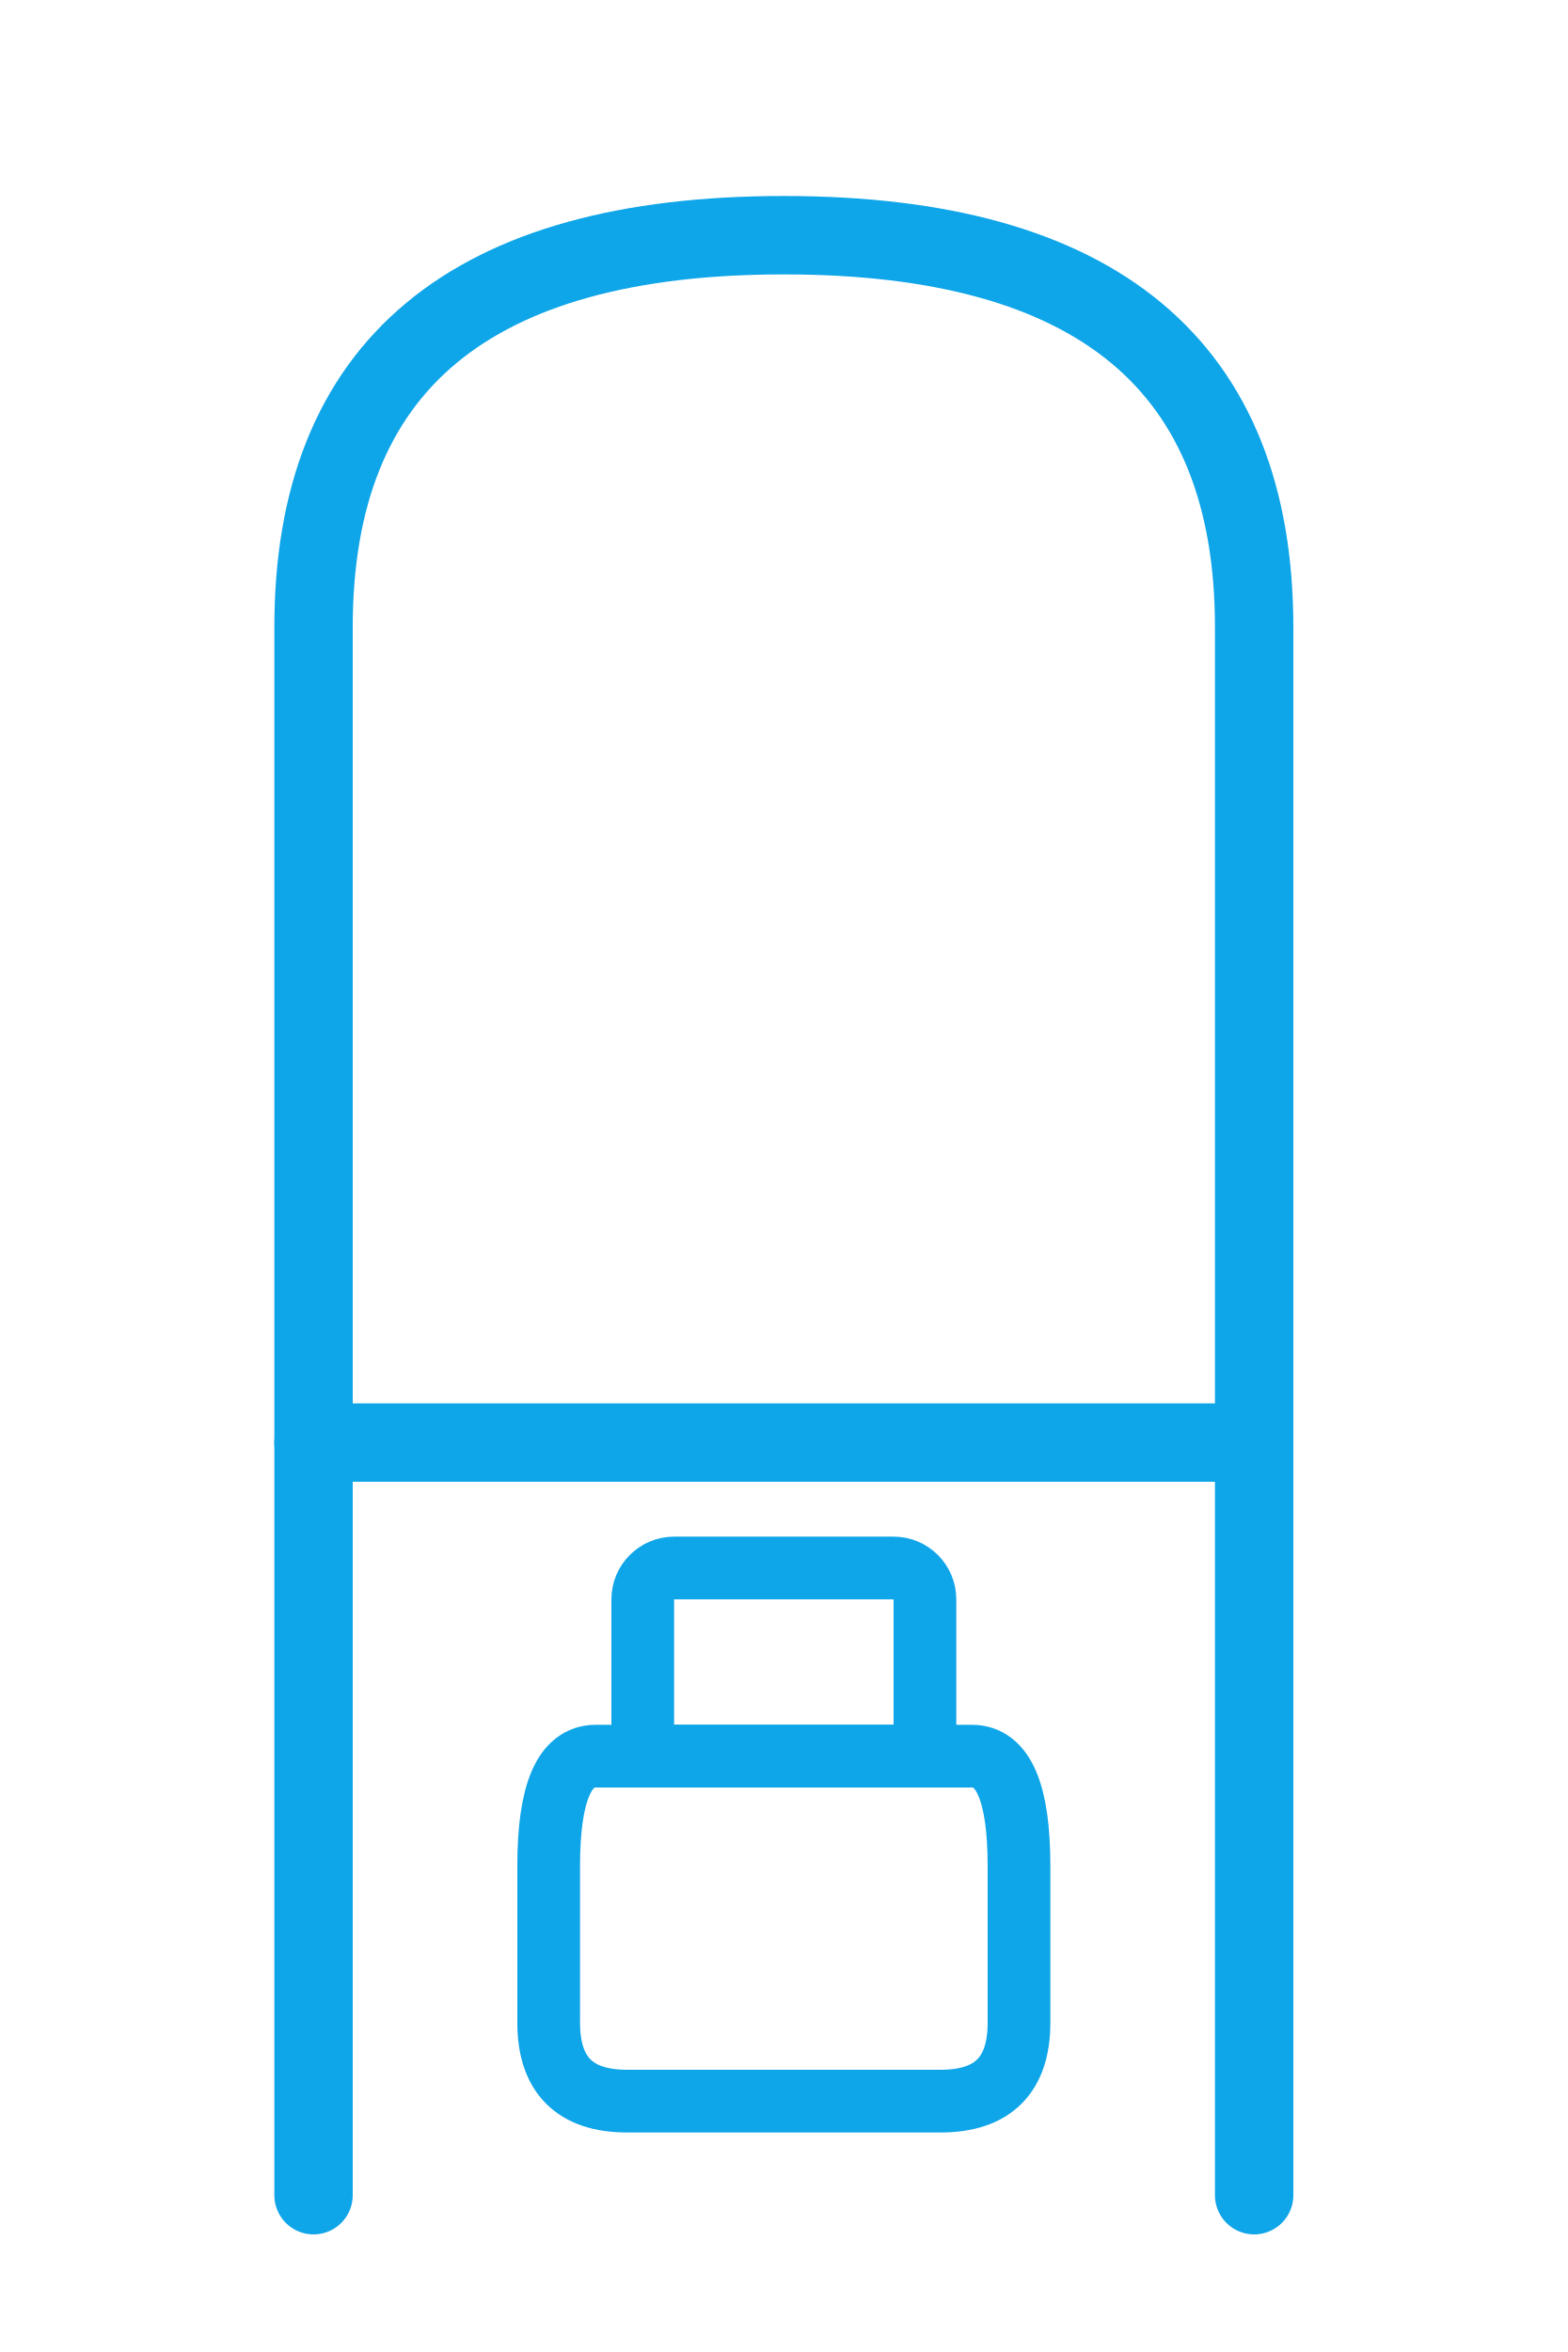
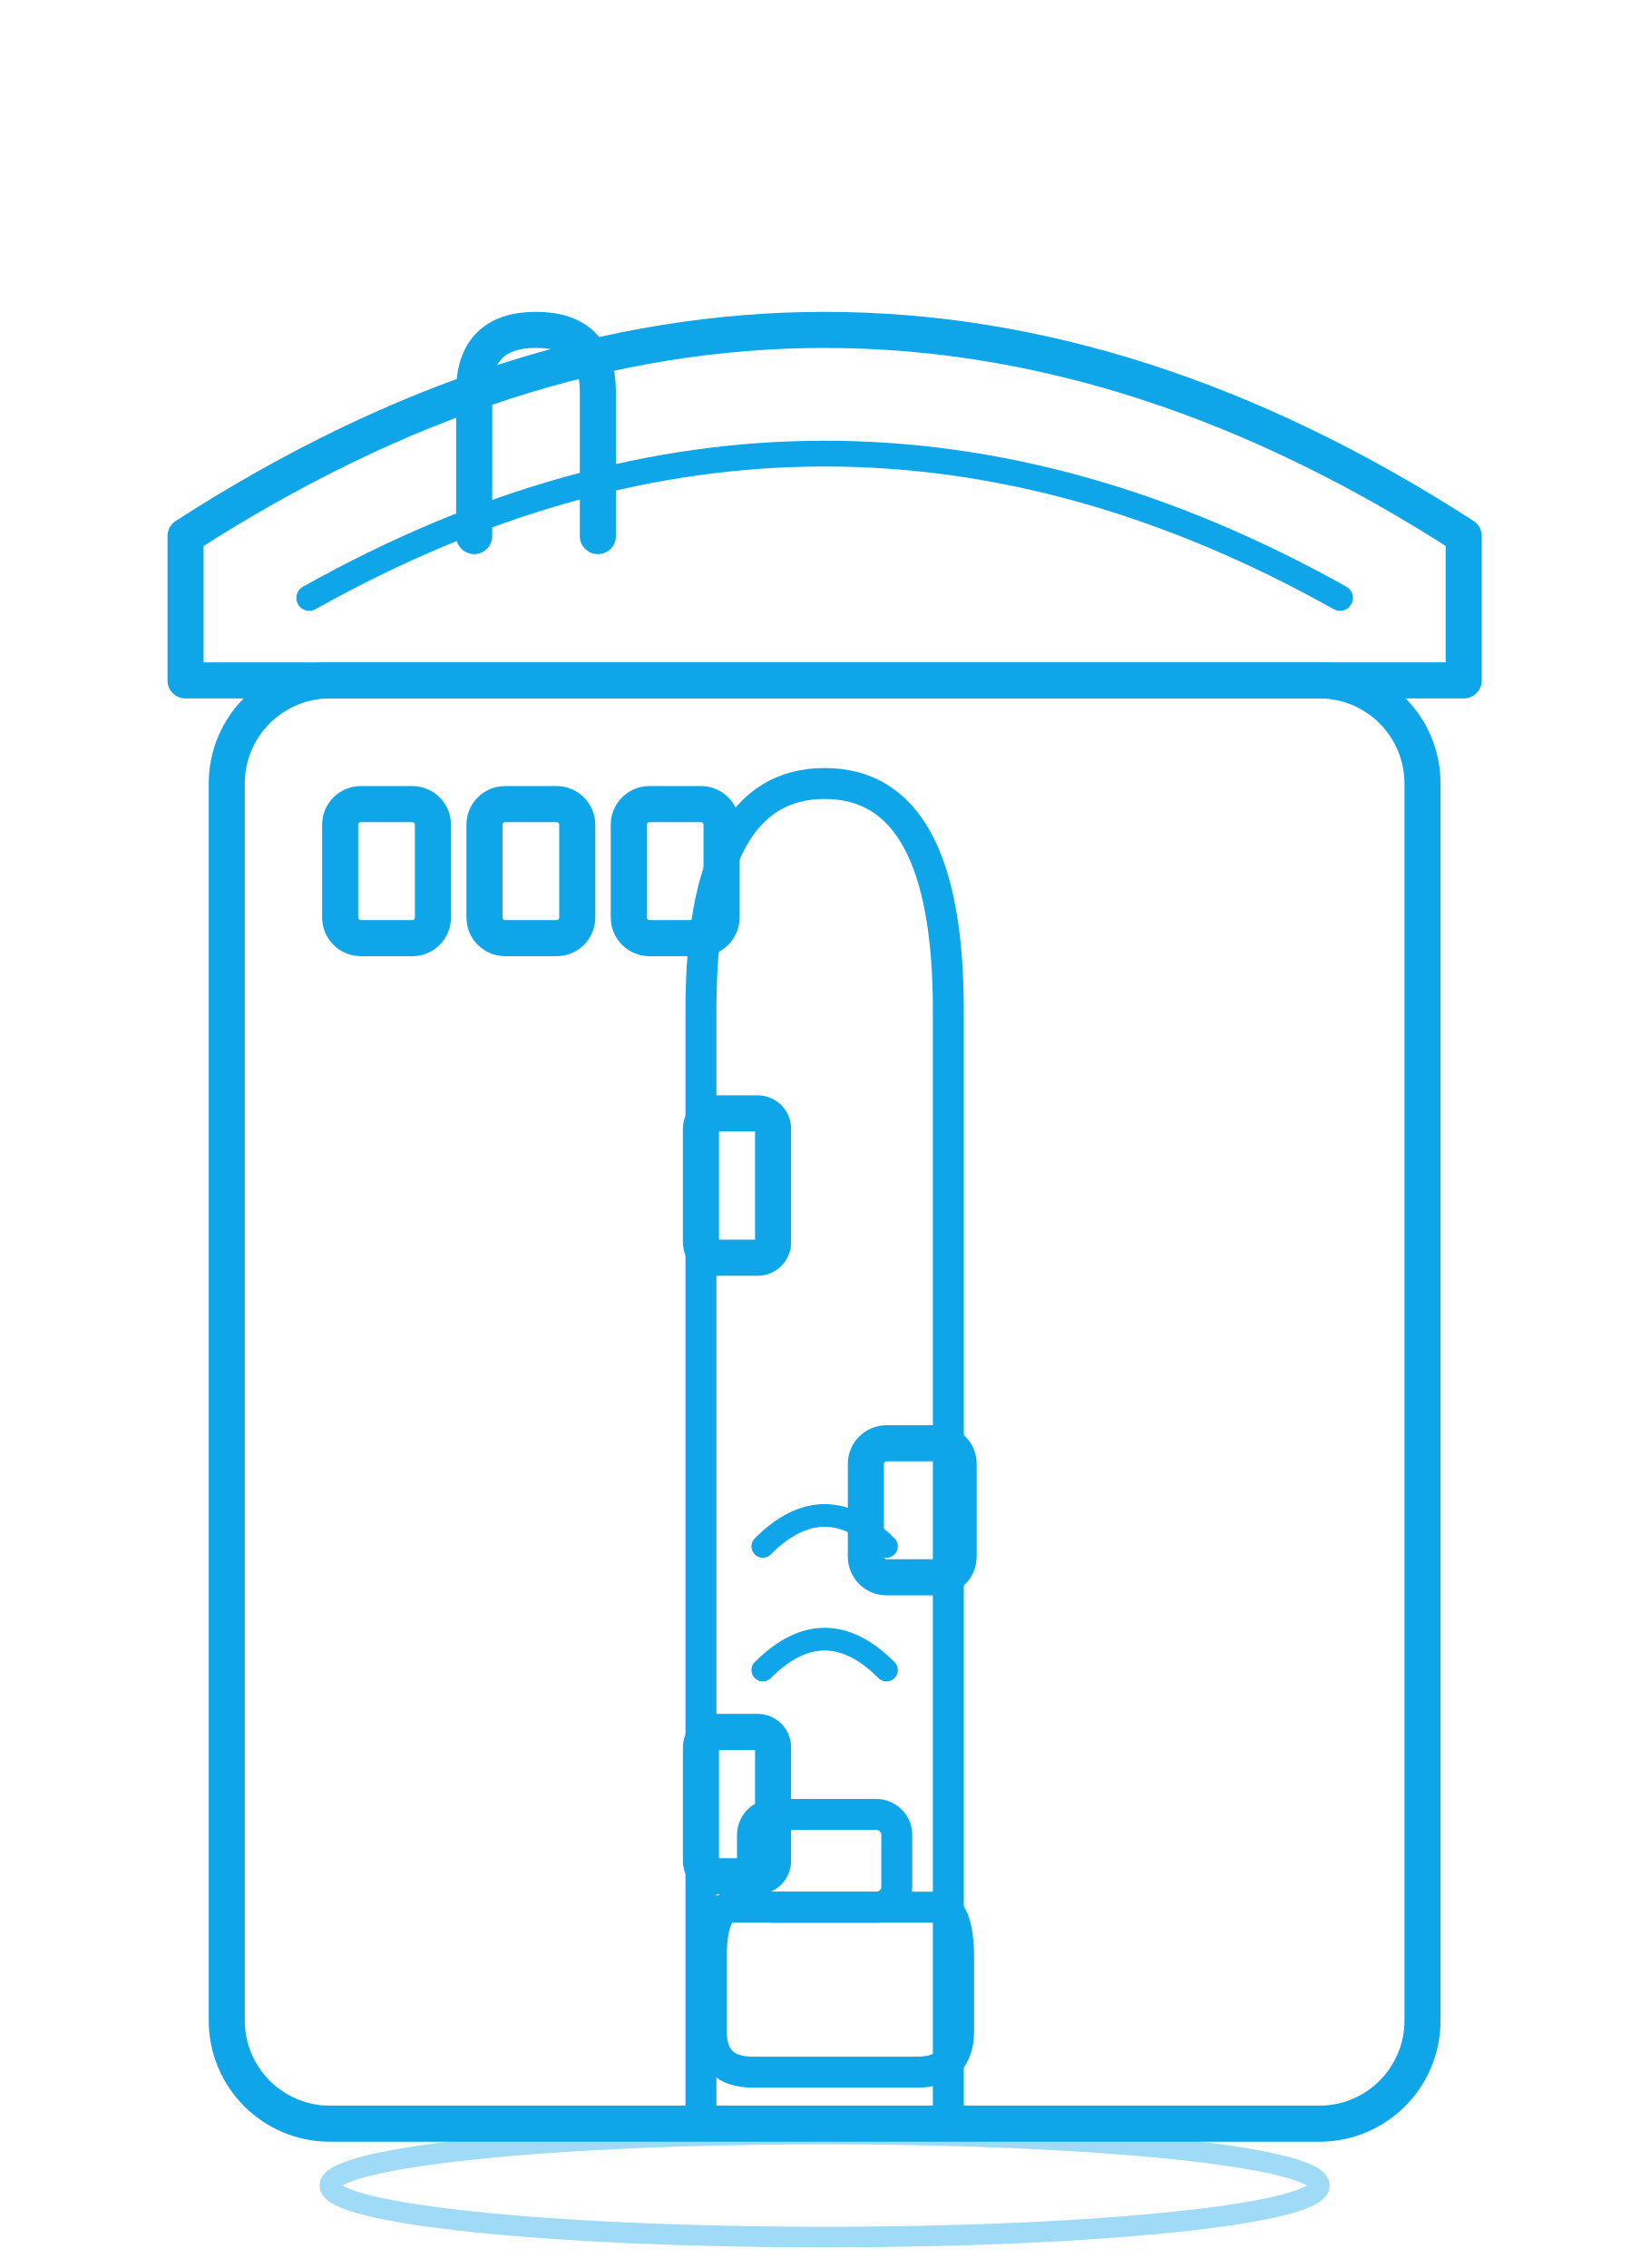
- <svg xmlns="http://www.w3.org/2000/svg" viewBox="0 0 100 150">
-   <path d="M20 140 V40 Q20 15 50 15 Q80 15 80 40 V140" fill="none" stroke="#0ea5e9" stroke-width="5" stroke-linecap="round" stroke-linejoin="round" />
-   <line x1="20" y1="92" x2="80" y2="92" stroke="#0ea5e9" stroke-width="5" stroke-linecap="round" />
-   <g stroke="#0ea5e9" stroke-width="4" fill="none" stroke-linecap="round" stroke-linejoin="round">
-     <rect x="41" y="100" width="18" height="12" rx="2" />
-     <path d="M38 112 q-3 0 -3 7 v10 q0 5 5 5 h20 q5 0 5 -5 v-10 q0 -7 -3 -7 Z" />
+ <svg xmlns="http://www.w3.org/2000/svg" viewBox="0 0 160 220" stroke="#0ea5e9" stroke-width="3.5" fill="none" stroke-linecap="round" stroke-linejoin="round">
+   <path d="M18 52 Q80 12 142 52 L142 66 L18 66 Z" />
+   <path d="M30 58 Q80 30 130 58" stroke-width="2.5" />
+   <path d="M46 52 V38 Q46 32 52 32 Q58 32 58 38 V52" />
+   <rect x="22" y="66" width="116" height="140" rx="10" />
+   <rect x="33" y="78" width="9" height="13" rx="2" />
+   <rect x="47" y="78" width="9" height="13" rx="2" />
+   <rect x="61" y="78" width="9" height="13" rx="2" />
+   <path d="M68 206 V98 Q68 76 80 76 Q92 76 92 98 V206" stroke-width="3" />
+   <rect x="68" y="108" width="7" height="14" rx="1.5" />
+   <rect x="68" y="168" width="7" height="14" rx="1.5" />
+   <rect x="84" y="140" width="9" height="13" rx="2" />
+   <path d="M74 150 Q80 144 86 150" stroke-width="2.2" />
+   <path d="M74 162 Q80 156 86 162" stroke-width="2.2" />
+   <g stroke-width="3">
+     <rect x="73" y="176" width="14" height="9" rx="2" />
+     <path d="M71 185 q-2 0 -2 5 v7 q0 4 4 4 h16 q4 0 4 -4 v-7 q0 -5 -2 -5 Z" />
  </g>
+   <ellipse cx="80" cy="212" rx="48" ry="5" stroke-width="2" opacity="0.4" />
</svg>
